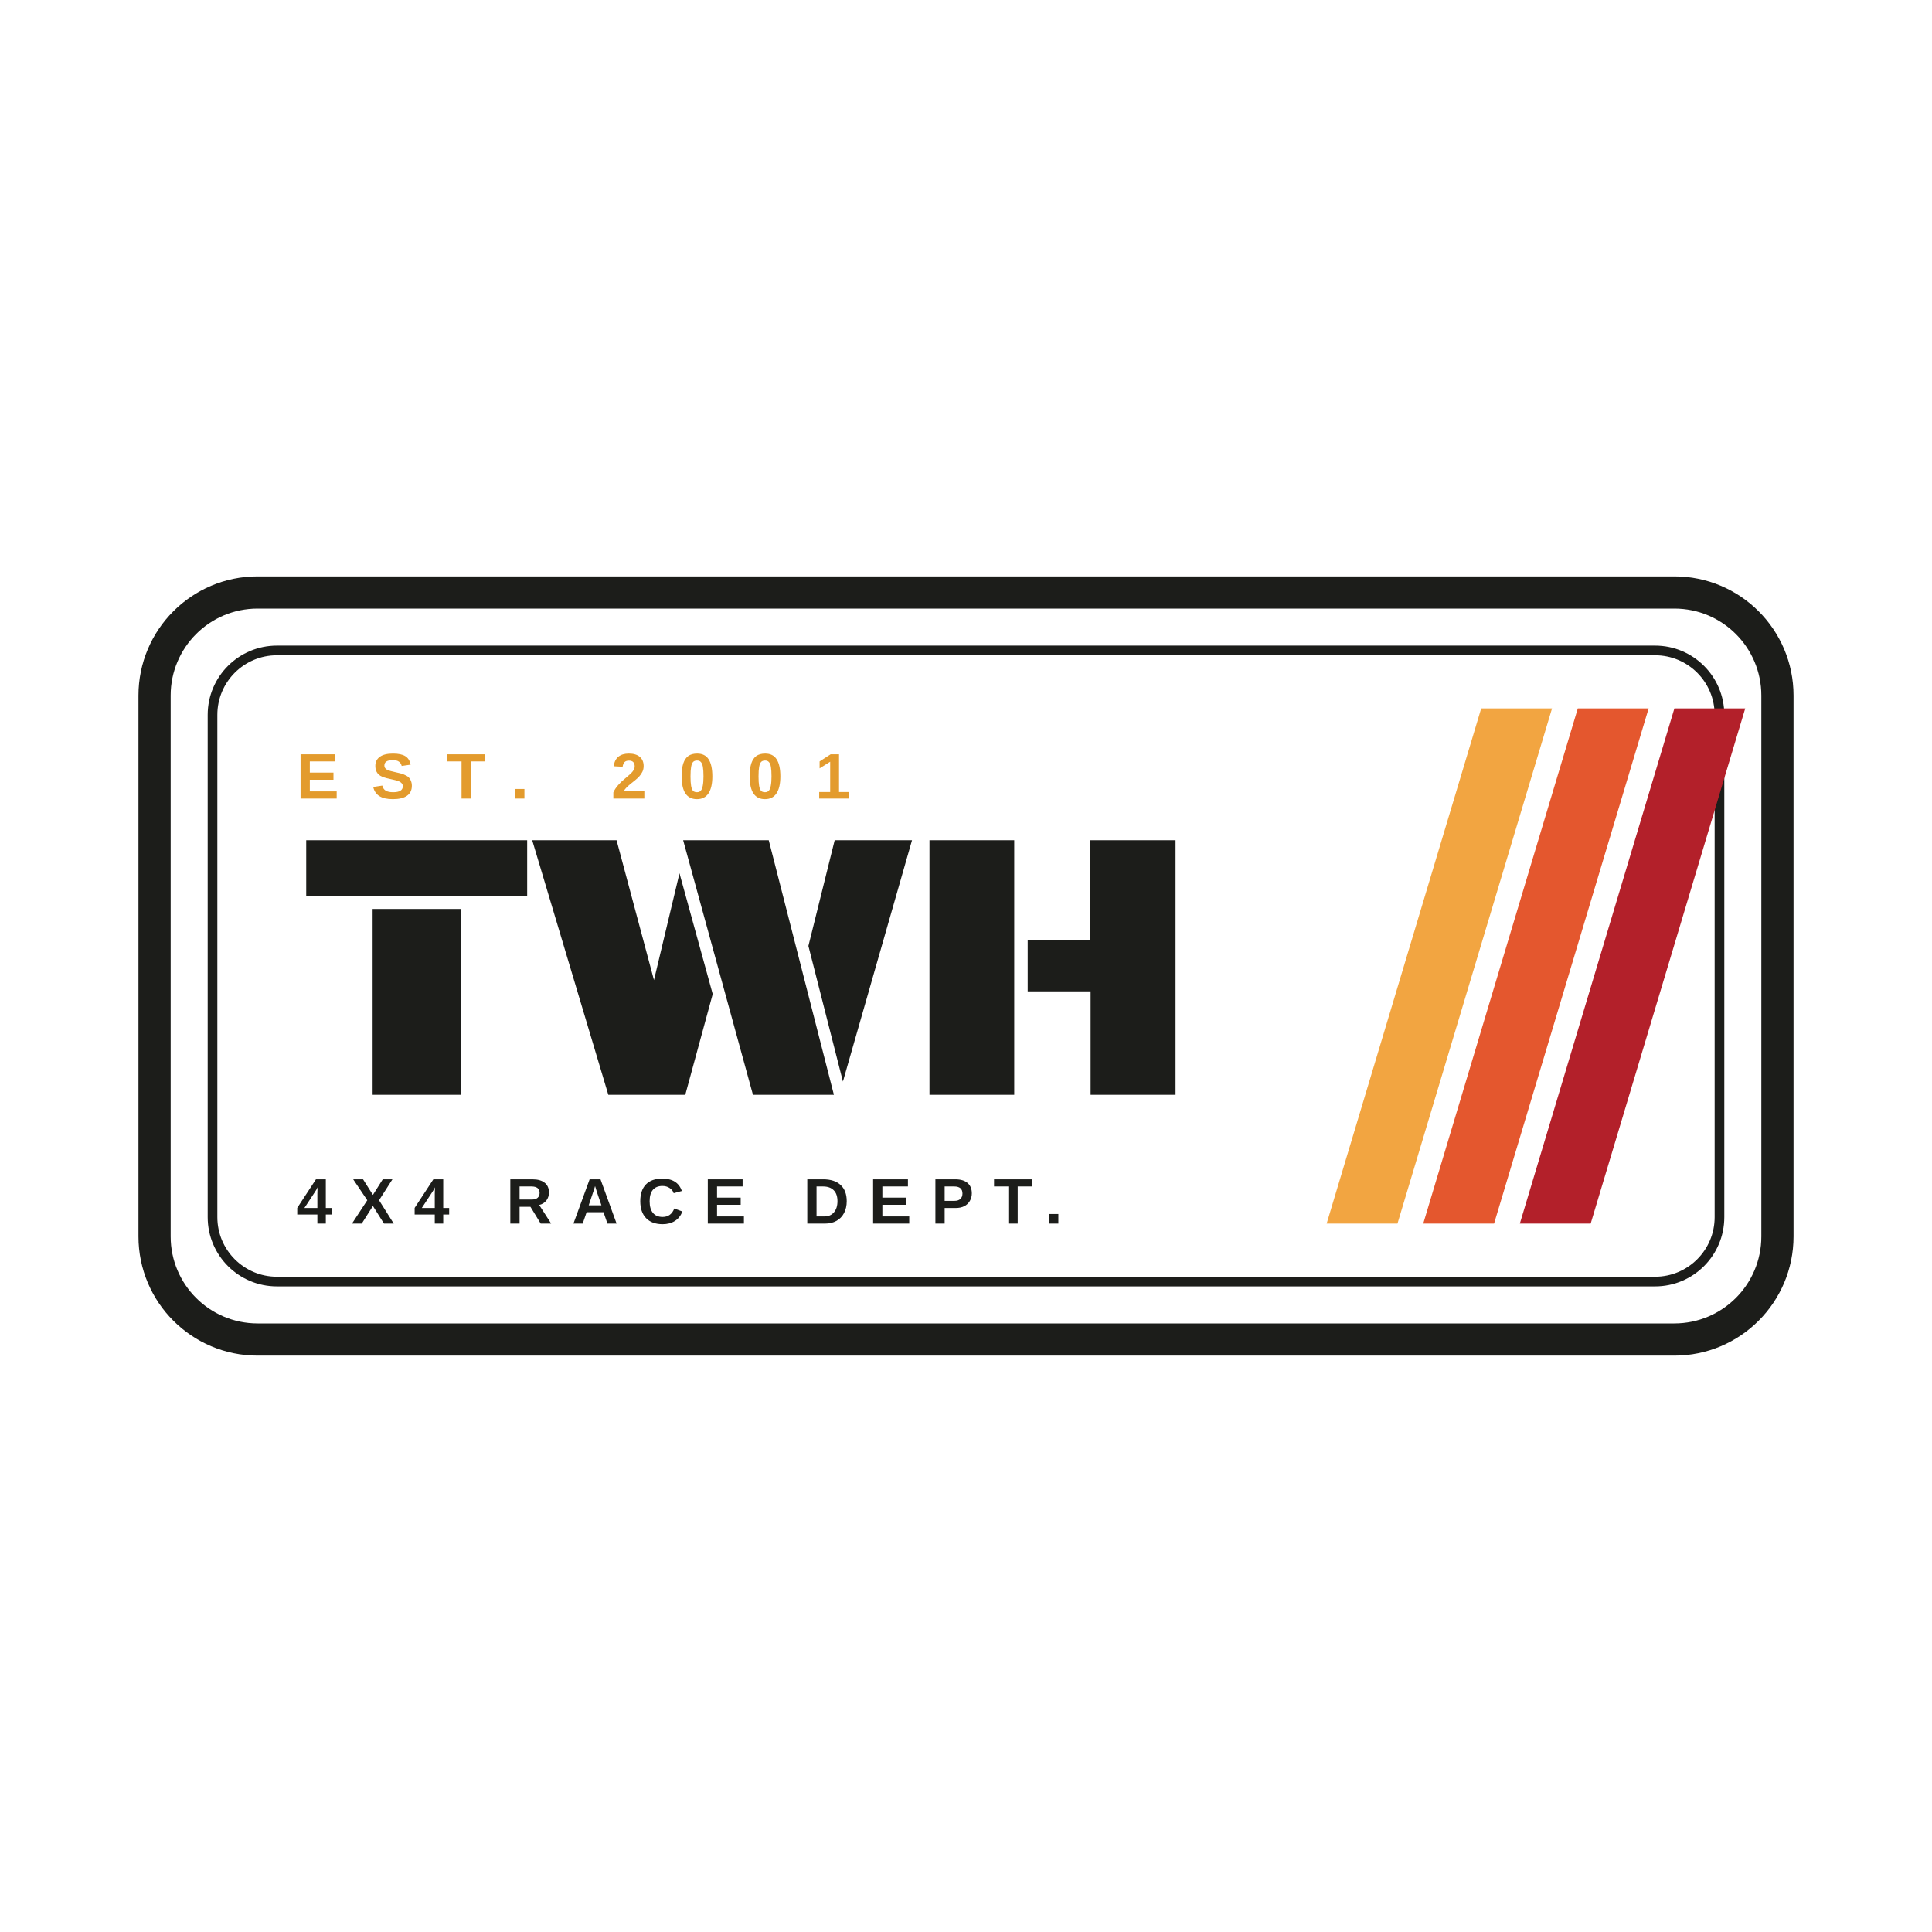
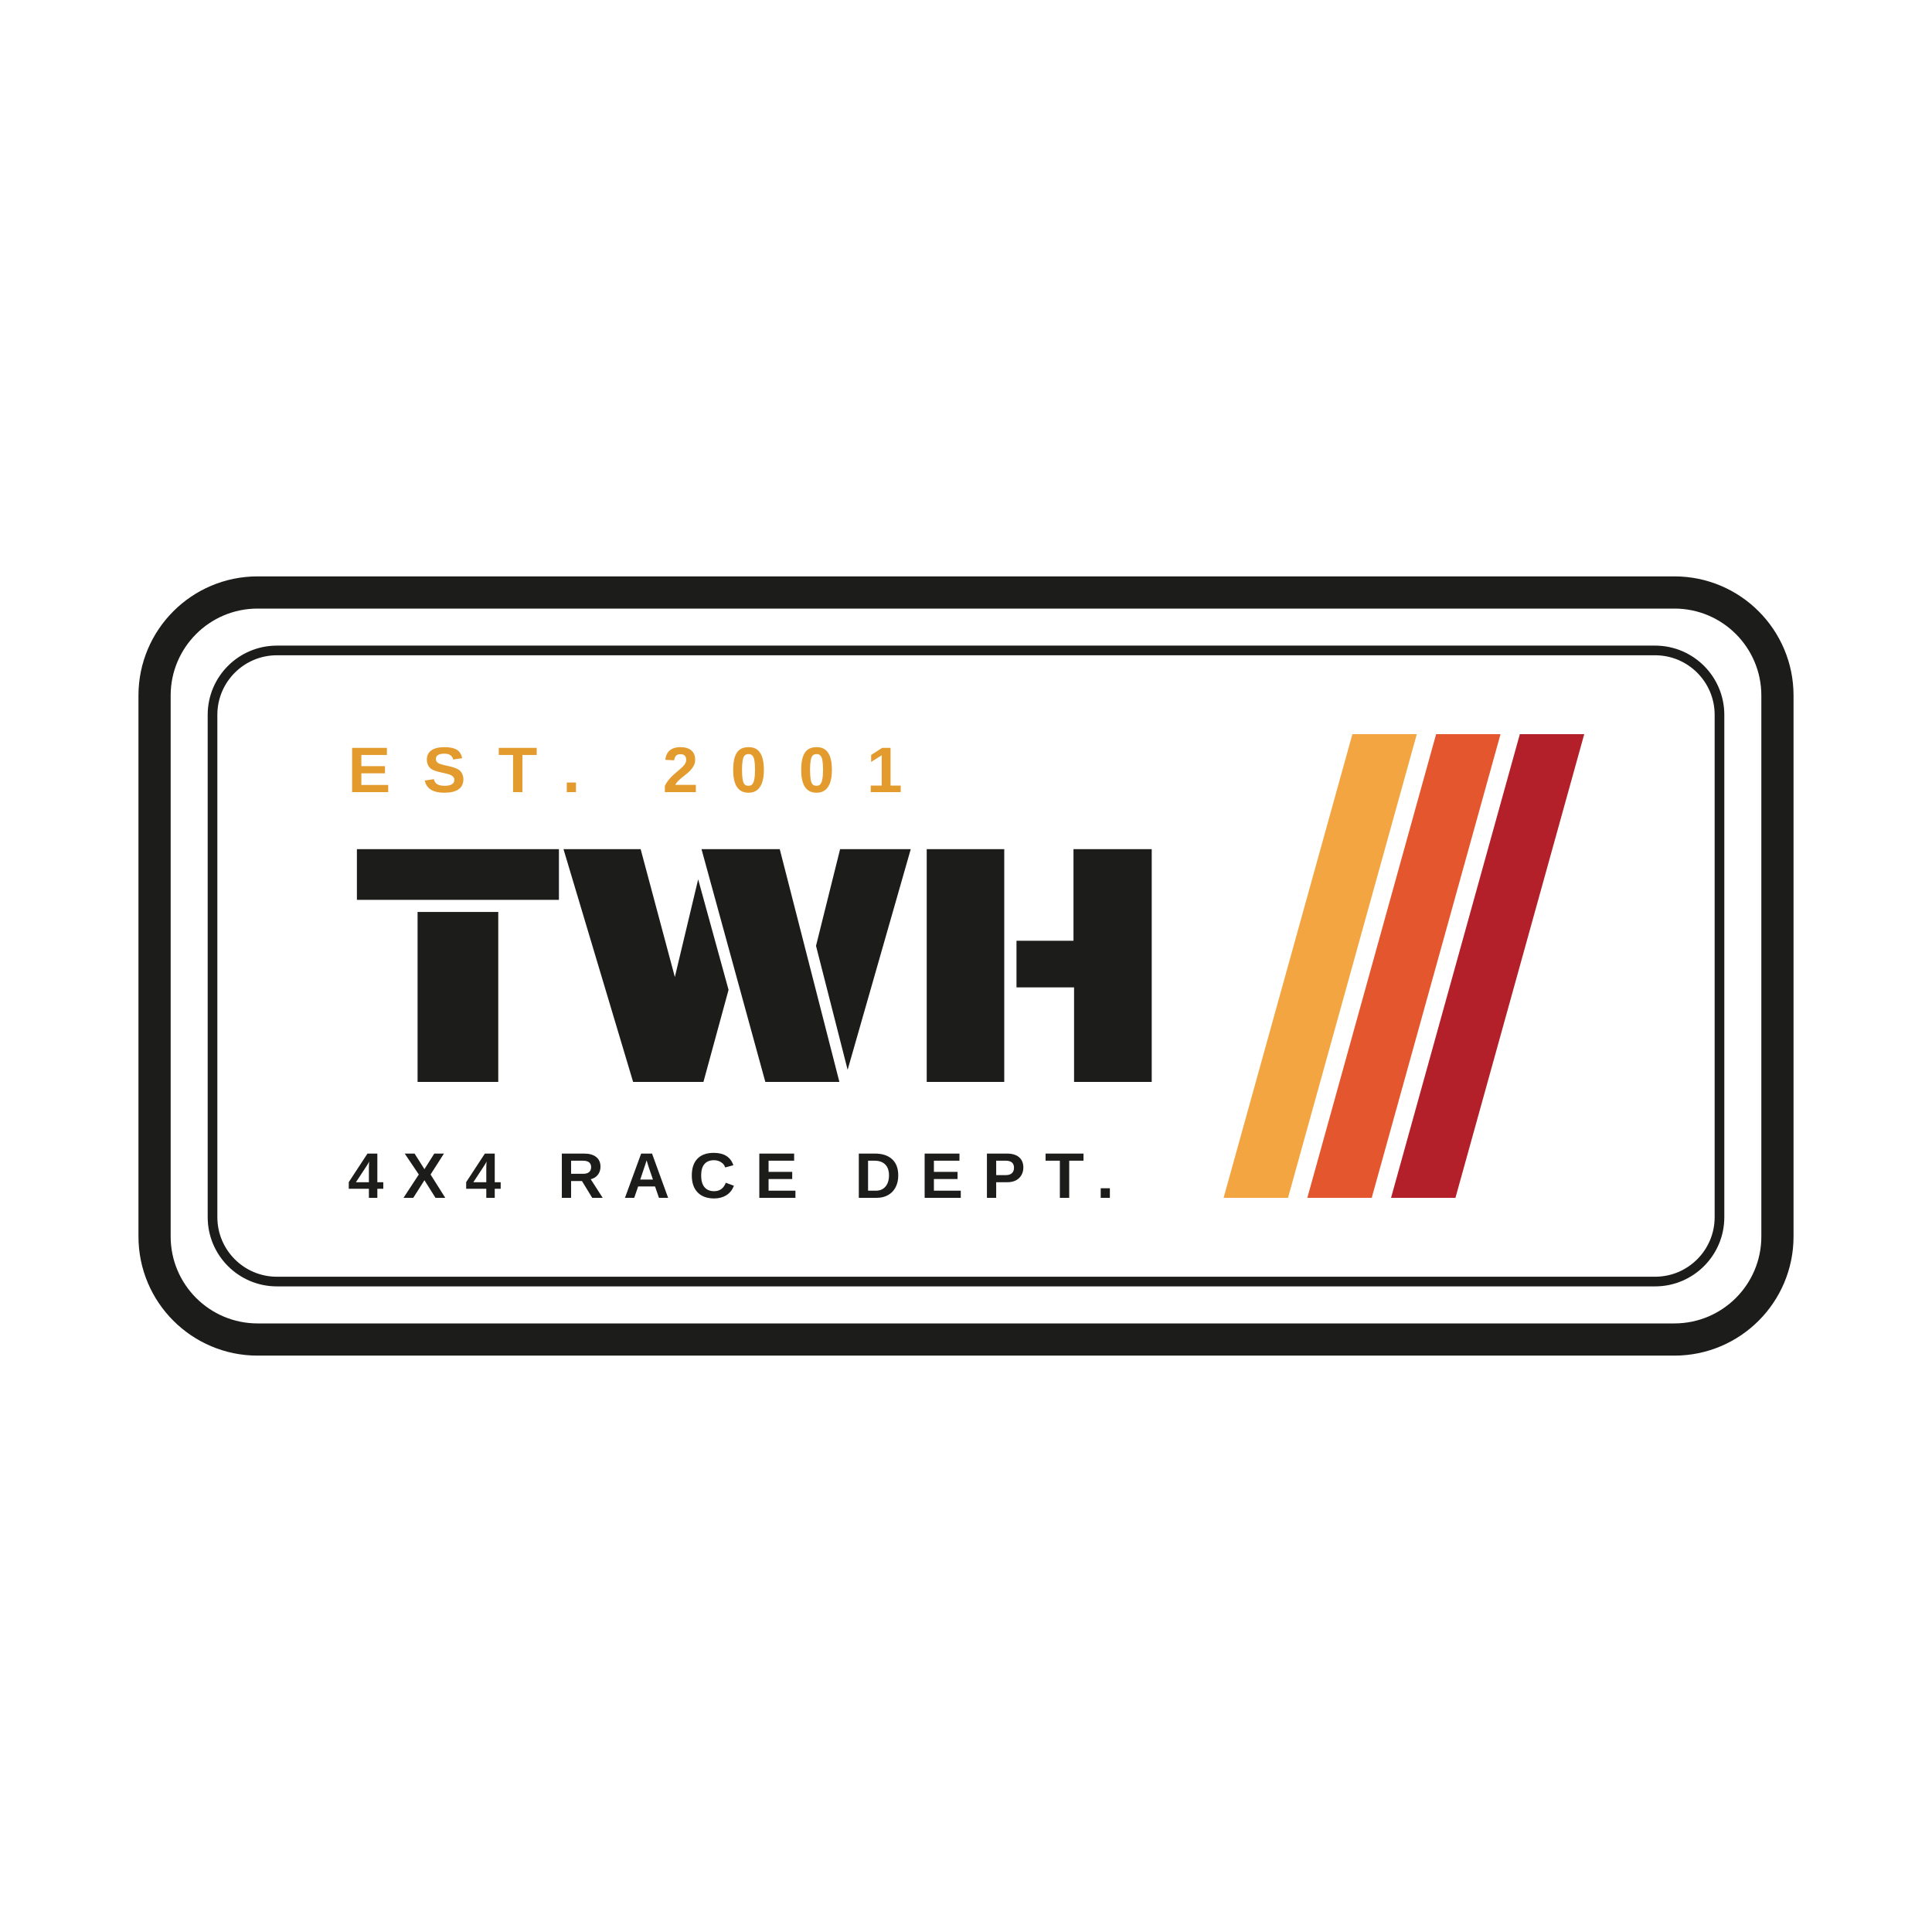
<svg xmlns="http://www.w3.org/2000/svg" width="1000" height="1000" viewBox="0 0 300 300">
  <rect x="24" y="92" width="252" height="116" rx="16" fill="none" stroke="#1C1D1A" stroke-width="5" />
  <rect x="33" y="101" width="234" height="98" rx="10" fill="none" stroke="#1C1D1A" stroke-width="1.5" />
-   <text x="46" y="124" font-family="Bahnschrift, 'Arial Narrow', Arial, sans-serif" font-size="10" fill="#E39B2D" font-weight="700" style="font-stretch:condensed" letter-spacing="5">EST. 2001</text>
-   <g transform="translate(46 170)">
-     <path d="M35.86-30.92L1.55-30.92L1.55-39.53L35.86-39.53L35.86-30.92ZM25.56 0L11.86 0L11.86-28.86L25.56-28.86L25.56 0ZM60.41 0L48.46 0L36.64-39.53L49.74-39.53L55.55-17.81L59.51-34.40L64.67-15.64L60.41 0ZM83.49 0L70.92 0L60.08-39.53L73.37-39.53L83.49 0ZM95.62-39.53L84.89-2.06L79.53-23.11L83.61-39.53L95.62-39.53ZM136.54 0L123.35 0L123.35-16.06L113.58-16.06L113.58-23.98L123.26-23.98L123.26-39.53L136.54-39.53L136.54 0ZM111.49 0L98.33 0L98.33-39.53L111.49-39.53L111.49 0Z" fill="#1C1D1A" />
+   <text x="54" y="123" font-family="Bahnschrift, 'Arial Narrow', Arial, sans-serif" font-size="10" fill="#E39B2D" font-weight="700" style="font-stretch:condensed" letter-spacing="5">EST. 2001</text>
+   <g transform="translate(54 168)">
+     <path d="M32.79-28.27L1.42-28.27L1.42-36.14L32.79-36.14L32.79-28.27ZM23.37 0L10.84 0L10.84-26.39L23.37-26.39L23.37 0ZM55.23 0L44.31 0L33.50-36.14L45.48-36.14L50.79-16.29L54.41-31.46L59.13-14.30L55.23 0ZM76.34 0L64.84 0L54.93-36.14L67.08-36.14L76.34 0ZM87.42-36.14L77.62-1.88L72.71-21.13L76.45-36.14L87.42-36.14ZM124.84 0L112.78 0L112.78-14.68L103.84-14.68L103.84-21.92L112.69-21.92L112.69-36.14L124.84-36.14L124.84 0ZM101.94 0L89.90 0L89.90-36.14L101.94-36.14L101.94 0Z" fill="#1C1D1A" />
  </g>
-   <path d="M206 190 L230 110 L241 110 L217 190 Z" fill="#F2A541" />
-   <path d="M221 190 L245 110 L256 110 L232 190 Z" fill="#E4572E" />
-   <path d="M236 190 L260 110 L271 110 L247 190 Z" fill="#B3202A" />
-   <text x="46" y="190" font-family="Bahnschrift, 'Arial Narrow', Arial, sans-serif" font-size="10" fill="#1C1D1A" font-weight="700" style="font-stretch:condensed" letter-spacing="3">4X4 RACE DEPT.</text>
+   <path d="M190 186 L210 114 L220 114 L200 186 Z" fill="#F2A541" />
+   <path d="M203 186 L223 114 L233 114 L213 186 Z" fill="#E4572E" />
+   <path d="M216 186 L236 114 L246 114 L226 186 Z" fill="#B3202A" />
+   <text x="54" y="186" font-family="Bahnschrift, 'Arial Narrow', Arial, sans-serif" font-size="10" fill="#1C1D1A" font-weight="700" style="font-stretch:condensed" letter-spacing="3">4X4 RACE DEPT.</text>
</svg>
